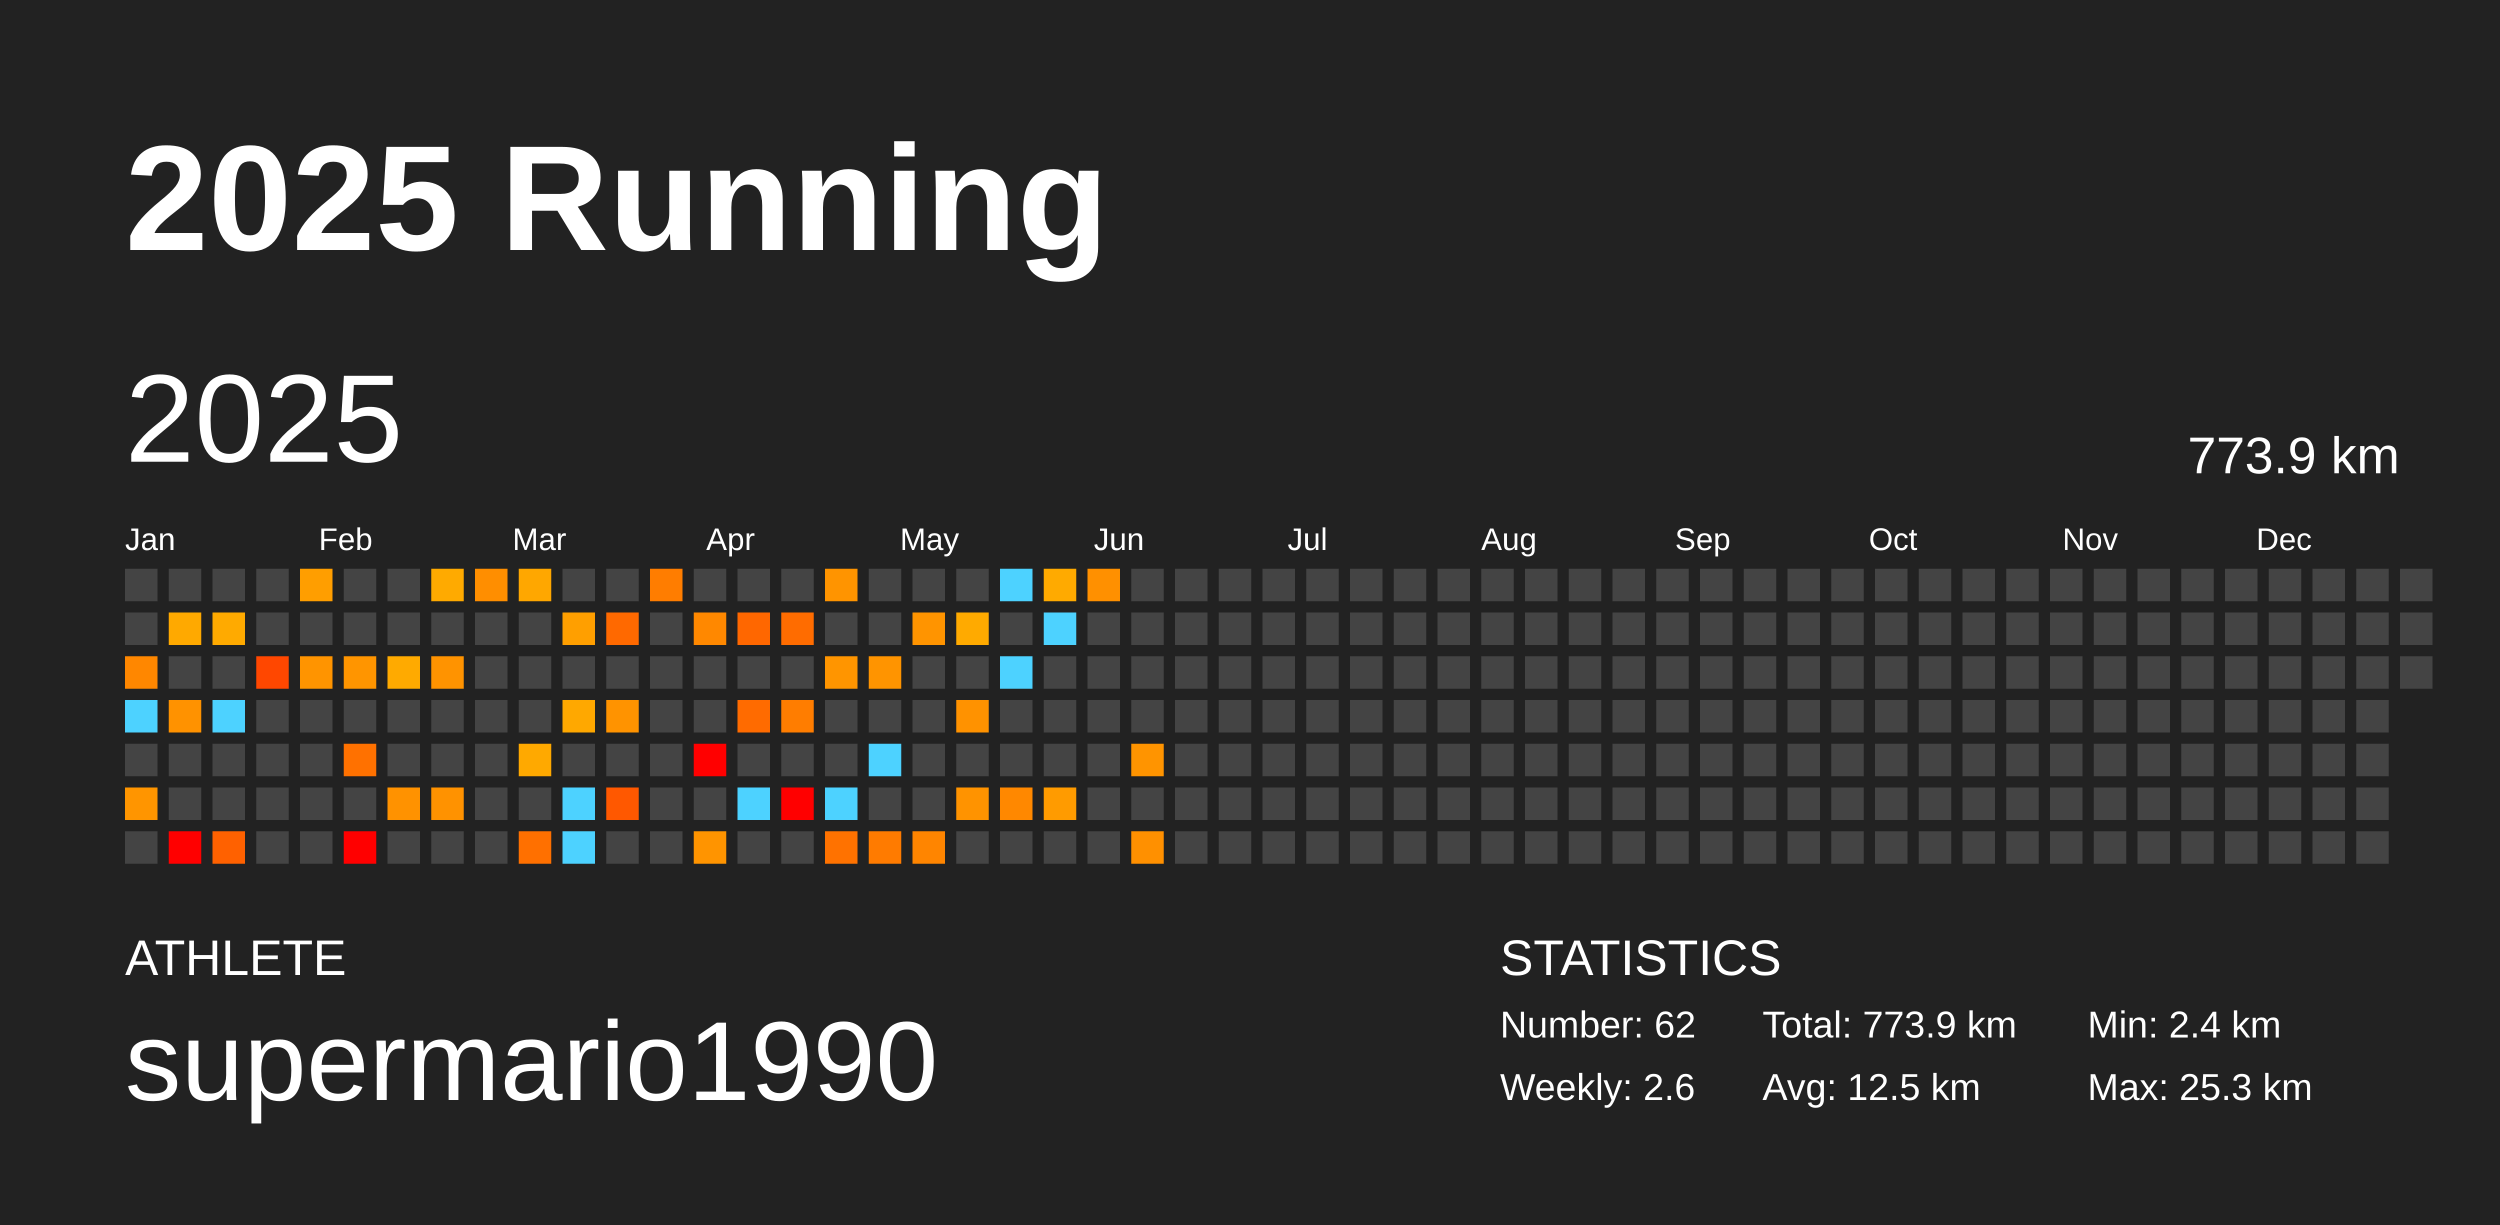
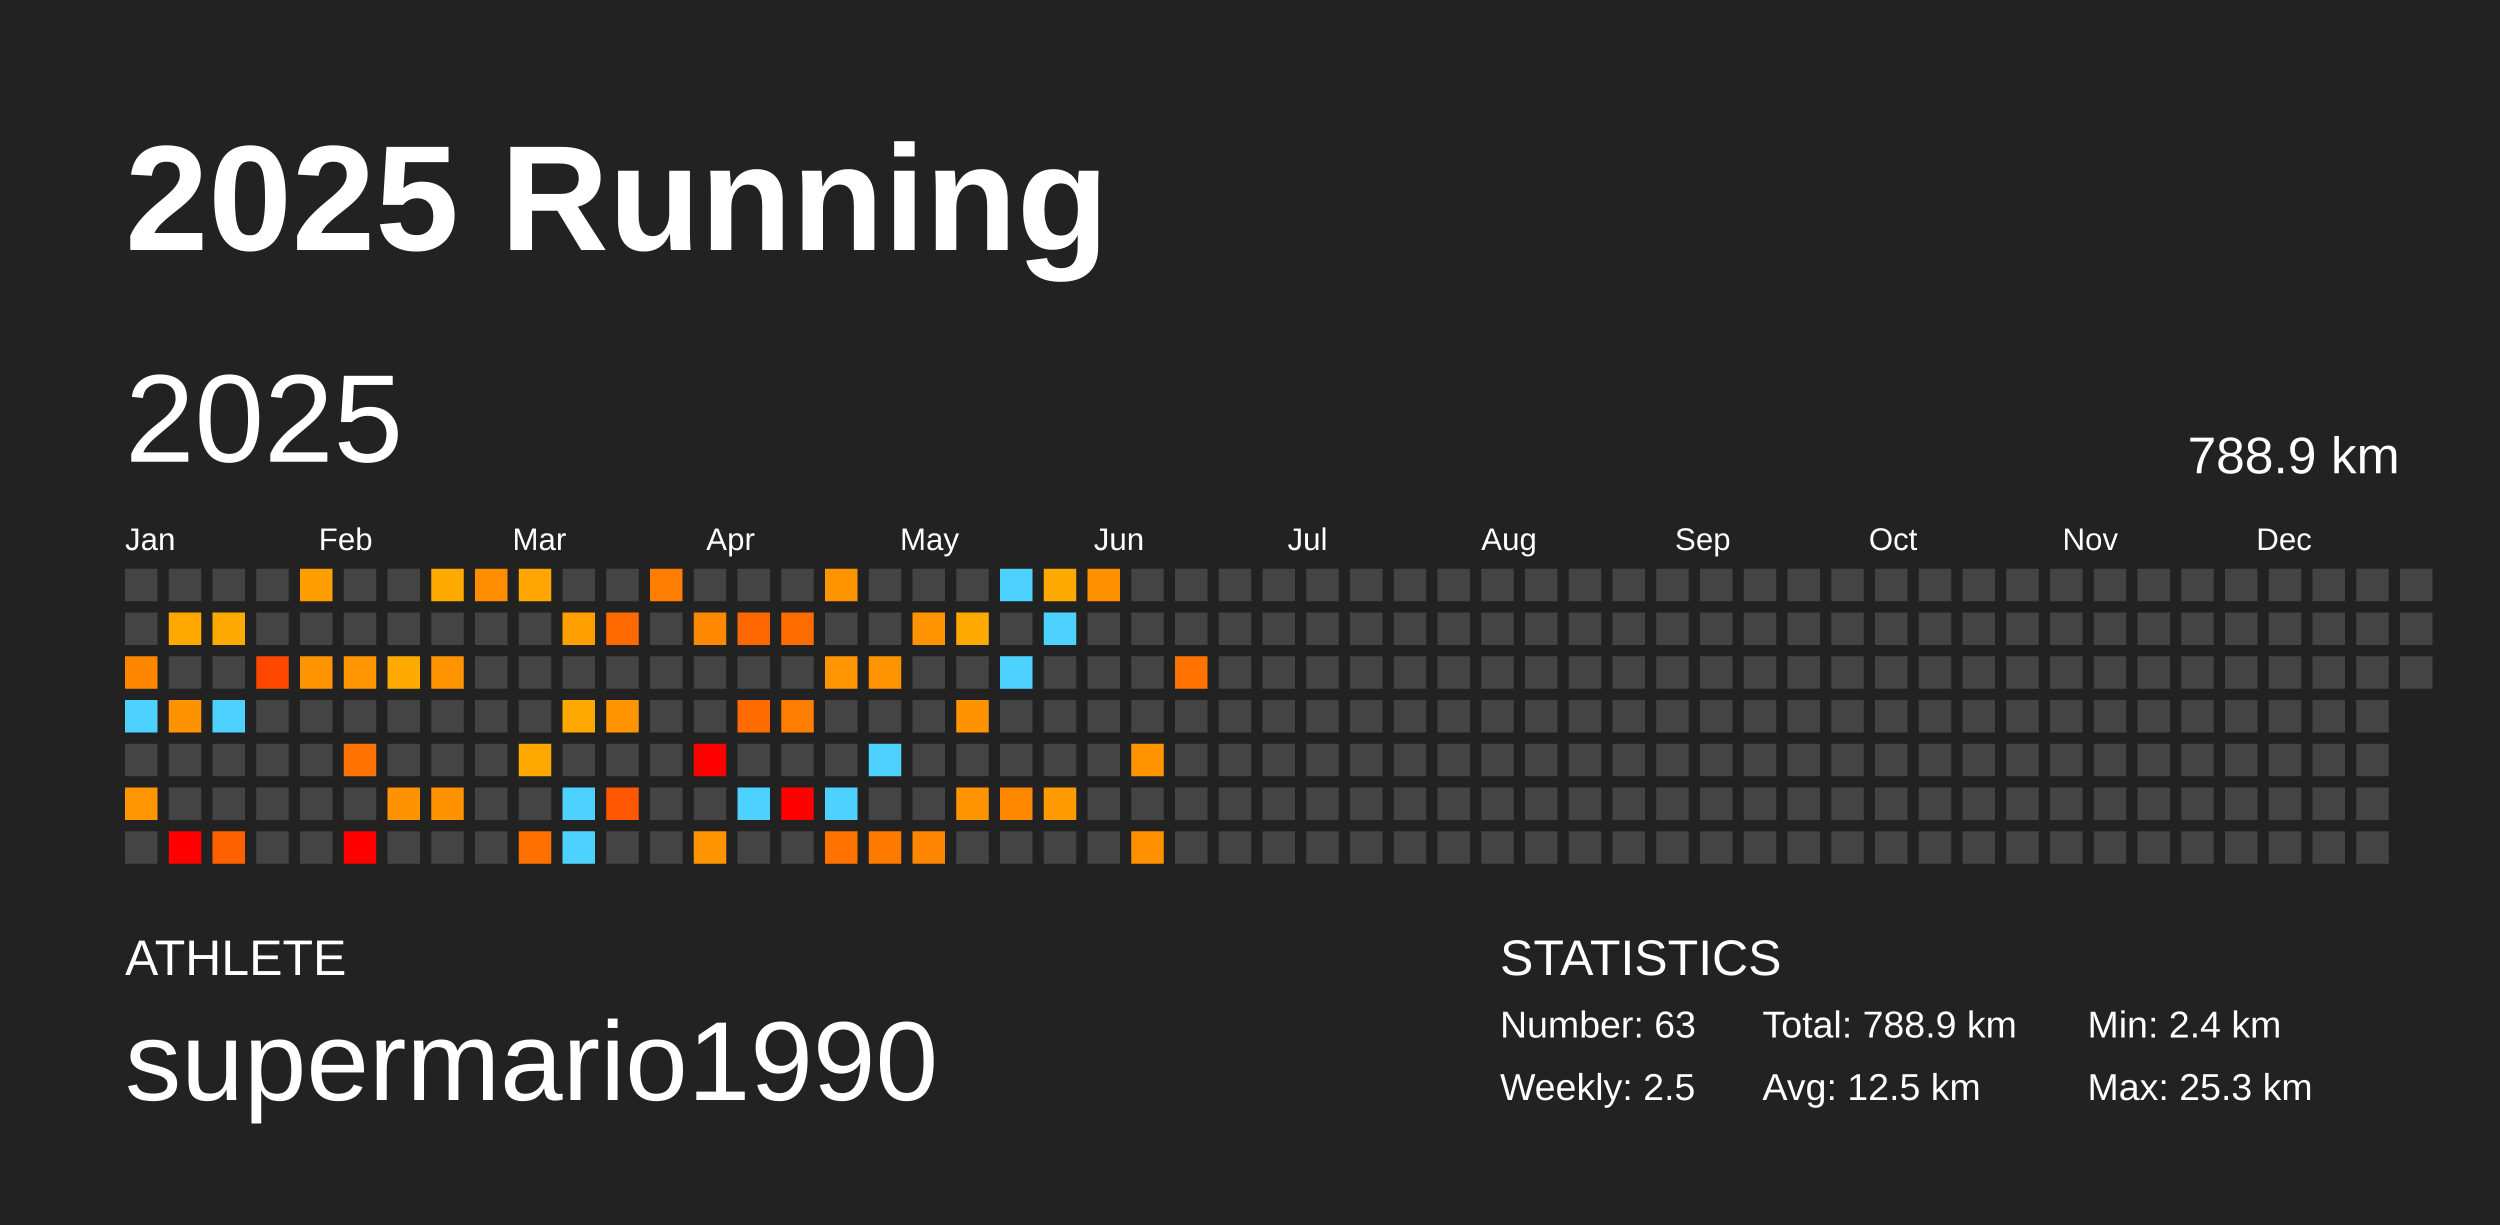
<svg xmlns="http://www.w3.org/2000/svg" baseProfile="full" height="98mm" version="1.1" viewBox="0,0,200,98" width="200mm">
  <defs />
  <rect fill="#222222" height="98" width="200" x="0" y="0" />
  <text fill="#FFFFFF" style="font-size:12px; font-family:Arial; font-weight:bold;" x="10" y="20">2025 Running</text>
  <text fill="#FFFFFF" style="font-size:4px; font-family:Arial" x="10" y="78">ATHLETE</text>
  <text fill="#FFFFFF" style="font-size:9px; font-family:Arial" x="10" y="88">supermario1990</text>
  <text fill="#FFFFFF" style="font-size:4px; font-family:Arial" x="120" y="78">STATISTICS</text>
-   <text fill="#FFFFFF" style="font-size:3px; font-family:Arial" x="120" y="83">Number: 62</text>
-   <text fill="#FFFFFF" style="font-size:3px; font-family:Arial" x="120" y="88">Weekly: 2.6</text>
-   <text fill="#FFFFFF" style="font-size:3px; font-family:Arial" x="141" y="83">Total: 773.9 km</text>
+   <text fill="#FFFFFF" style="font-size:3px; font-family:Arial" x="120" y="83">Number: 63</text>
+   <text fill="#FFFFFF" style="font-size:3px; font-family:Arial" x="120" y="88">Weekly: 2.5</text>
+   <text fill="#FFFFFF" style="font-size:3px; font-family:Arial" x="141" y="83">Total: 788.9 km</text>
  <text fill="#FFFFFF" style="font-size:3px; font-family:Arial" x="141" y="88">Avg: 12.5 km</text>
  <text fill="#FFFFFF" style="font-size:3px; font-family:Arial" x="167" y="83">Min: 2.4 km</text>
  <text fill="#FFFFFF" style="font-size:3px; font-family:Arial" x="167" y="88">Max: 25.3 km</text>
  <text dominant-baseline="hanging" fill="#FFFFFF" style="font-size:10.0px; font-family:Arial;" x="10" y="30">2025</text>
-   <text dominant-baseline="hanging" fill="#FFFFFF" style="font-size:4.125px; font-family:Arial;" x="175" y="35">773.9 km</text>
+   <text dominant-baseline="hanging" fill="#FFFFFF" style="font-size:4.125px; font-family:Arial;" x="175" y="35">788.9 km</text>
  <text fill="#FFFFFF" style="font-size:2.5px; font-family:Arial" x="10.0" y="44">Jan</text>
  <text fill="#FFFFFF" style="font-size:2.5px; font-family:Arial" x="25.5" y="44">Feb</text>
  <text fill="#FFFFFF" style="font-size:2.5px; font-family:Arial" x="41.0" y="44">Mar</text>
  <text fill="#FFFFFF" style="font-size:2.5px; font-family:Arial" x="56.5" y="44">Apr</text>
  <text fill="#FFFFFF" style="font-size:2.5px; font-family:Arial" x="72.0" y="44">May</text>
  <text fill="#FFFFFF" style="font-size:2.5px; font-family:Arial" x="87.5" y="44">Jun</text>
  <text fill="#FFFFFF" style="font-size:2.5px; font-family:Arial" x="103.0" y="44">Jul</text>
  <text fill="#FFFFFF" style="font-size:2.5px; font-family:Arial" x="118.5" y="44">Aug</text>
  <text fill="#FFFFFF" style="font-size:2.5px; font-family:Arial" x="134.0" y="44">Sep</text>
  <text fill="#FFFFFF" style="font-size:2.5px; font-family:Arial" x="149.5" y="44">Oct</text>
  <text fill="#FFFFFF" style="font-size:2.5px; font-family:Arial" x="165.0" y="44">Nov</text>
  <text fill="#FFFFFF" style="font-size:2.5px; font-family:Arial" x="180.5" y="44">Dec</text>
  <rect fill="#444444" height="2.6" width="2.6" x="10.0" y="45.5" />
  <rect fill="#444444" height="2.6" width="2.6" x="10.0" y="49.0" />
  <rect fill="#ff8700" height="2.6" width="2.6" x="10.0" y="52.5" />
  <rect fill="#4dd2ff" height="2.6" width="2.6" x="10.0" y="56.0" />
  <rect fill="#444444" height="2.6" width="2.6" x="10.0" y="59.5" />
  <rect fill="#ff9500" height="2.6" width="2.6" x="10.0" y="63.0" />
  <rect fill="#444444" height="2.6" width="2.6" x="10.0" y="66.5" />
  <rect fill="#444444" height="2.6" width="2.6" x="13.5" y="45.5" />
  <rect fill="#ffa900" height="2.6" width="2.6" x="13.5" y="49.0" />
  <rect fill="#444444" height="2.6" width="2.6" x="13.5" y="52.5" />
  <rect fill="#ff9200" height="2.6" width="2.6" x="13.5" y="56.0" />
  <rect fill="#444444" height="2.6" width="2.6" x="13.5" y="59.5" />
  <rect fill="#444444" height="2.6" width="2.6" x="13.5" y="63.0" />
  <rect fill="red" height="2.6" width="2.6" x="13.5" y="66.5" />
  <rect fill="#444444" height="2.6" width="2.6" x="17.0" y="45.5" />
  <rect fill="#ffaa00" height="2.6" width="2.6" x="17.0" y="49.0" />
  <rect fill="#444444" height="2.6" width="2.6" x="17.0" y="52.5" />
  <rect fill="#4dd2ff" height="2.6" width="2.6" x="17.0" y="56.0" />
  <rect fill="#444444" height="2.6" width="2.6" x="17.0" y="59.5" />
  <rect fill="#444444" height="2.6" width="2.6" x="17.0" y="63.0" />
  <rect fill="#ff6100" height="2.6" width="2.6" x="17.0" y="66.5" />
  <rect fill="#444444" height="2.6" width="2.6" x="20.5" y="45.5" />
  <rect fill="#444444" height="2.6" width="2.6" x="20.5" y="49.0" />
  <rect fill="#ff4700" height="2.6" width="2.6" x="20.5" y="52.5" />
  <rect fill="#444444" height="2.6" width="2.6" x="20.5" y="56.0" />
  <rect fill="#444444" height="2.6" width="2.6" x="20.5" y="59.5" />
  <rect fill="#444444" height="2.6" width="2.6" x="20.5" y="63.0" />
  <rect fill="#444444" height="2.6" width="2.6" x="20.5" y="66.5" />
  <rect fill="#ff9e00" height="2.6" width="2.6" x="24.0" y="45.5" />
  <rect fill="#444444" height="2.6" width="2.6" x="24.0" y="49.0" />
  <rect fill="#ff9400" height="2.6" width="2.6" x="24.0" y="52.5" />
  <rect fill="#444444" height="2.6" width="2.6" x="24.0" y="56.0" />
  <rect fill="#444444" height="2.6" width="2.6" x="24.0" y="59.5" />
  <rect fill="#444444" height="2.6" width="2.6" x="24.0" y="63.0" />
  <rect fill="#444444" height="2.6" width="2.6" x="24.0" y="66.5" />
  <rect fill="#444444" height="2.6" width="2.6" x="27.5" y="45.5" />
  <rect fill="#444444" height="2.6" width="2.6" x="27.5" y="49.0" />
  <rect fill="#ff9500" height="2.6" width="2.6" x="27.5" y="52.5" />
  <rect fill="#444444" height="2.6" width="2.6" x="27.5" y="56.0" />
  <rect fill="#ff7100" height="2.6" width="2.6" x="27.5" y="59.5" />
  <rect fill="#444444" height="2.6" width="2.6" x="27.5" y="63.0" />
  <rect fill="red" height="2.6" width="2.6" x="27.5" y="66.5" />
  <rect fill="#444444" height="2.6" width="2.6" x="31.0" y="45.5" />
  <rect fill="#444444" height="2.6" width="2.6" x="31.0" y="49.0" />
  <rect fill="#ffaa00" height="2.6" width="2.6" x="31.0" y="52.5" />
  <rect fill="#444444" height="2.6" width="2.6" x="31.0" y="56.0" />
  <rect fill="#444444" height="2.6" width="2.6" x="31.0" y="59.5" />
  <rect fill="#ff9200" height="2.6" width="2.6" x="31.0" y="63.0" />
  <rect fill="#444444" height="2.6" width="2.6" x="31.0" y="66.5" />
  <rect fill="#ffaa00" height="2.6" width="2.6" x="34.5" y="45.5" />
  <rect fill="#444444" height="2.6" width="2.6" x="34.5" y="49.0" />
  <rect fill="#ff9300" height="2.6" width="2.6" x="34.5" y="52.5" />
  <rect fill="#444444" height="2.6" width="2.6" x="34.5" y="56.0" />
  <rect fill="#444444" height="2.6" width="2.6" x="34.5" y="59.5" />
  <rect fill="#ff9200" height="2.6" width="2.6" x="34.5" y="63.0" />
  <rect fill="#444444" height="2.6" width="2.6" x="34.5" y="66.5" />
  <rect fill="#ff8e00" height="2.6" width="2.6" x="38.0" y="45.5" />
  <rect fill="#444444" height="2.6" width="2.6" x="38.0" y="49.0" />
  <rect fill="#444444" height="2.6" width="2.6" x="38.0" y="52.5" />
  <rect fill="#444444" height="2.6" width="2.6" x="38.0" y="56.0" />
  <rect fill="#444444" height="2.6" width="2.6" x="38.0" y="59.5" />
  <rect fill="#444444" height="2.6" width="2.6" x="38.0" y="63.0" />
  <rect fill="#444444" height="2.6" width="2.6" x="38.0" y="66.5" />
  <rect fill="#ffa700" height="2.6" width="2.6" x="41.5" y="45.5" />
  <rect fill="#444444" height="2.6" width="2.6" x="41.5" y="49.0" />
  <rect fill="#444444" height="2.6" width="2.6" x="41.5" y="52.5" />
  <rect fill="#444444" height="2.6" width="2.6" x="41.5" y="56.0" />
  <rect fill="#ffa900" height="2.6" width="2.6" x="41.5" y="59.5" />
  <rect fill="#444444" height="2.6" width="2.6" x="41.5" y="63.0" />
  <rect fill="#ff7000" height="2.6" width="2.6" x="41.5" y="66.5" />
  <rect fill="#444444" height="2.6" width="2.6" x="45.0" y="45.5" />
  <rect fill="#ff9f00" height="2.6" width="2.6" x="45.0" y="49.0" />
  <rect fill="#444444" height="2.6" width="2.6" x="45.0" y="52.5" />
  <rect fill="#ffa800" height="2.6" width="2.6" x="45.0" y="56.0" />
  <rect fill="#444444" height="2.6" width="2.6" x="45.0" y="59.5" />
  <rect fill="#4dd2ff" height="2.6" width="2.6" x="45.0" y="63.0" />
  <rect fill="#4dd2ff" height="2.6" width="2.6" x="45.0" y="66.5" />
  <rect fill="#444444" height="2.6" width="2.6" x="48.5" y="45.5" />
  <rect fill="#ff6900" height="2.6" width="2.6" x="48.5" y="49.0" />
  <rect fill="#444444" height="2.6" width="2.6" x="48.5" y="52.5" />
  <rect fill="#ff9300" height="2.6" width="2.6" x="48.5" y="56.0" />
  <rect fill="#444444" height="2.6" width="2.6" x="48.5" y="59.5" />
  <rect fill="#ff5800" height="2.6" width="2.6" x="48.5" y="63.0" />
  <rect fill="#444444" height="2.6" width="2.6" x="48.5" y="66.5" />
  <rect fill="#ff7d00" height="2.6" width="2.6" x="52.0" y="45.5" />
  <rect fill="#444444" height="2.6" width="2.6" x="52.0" y="49.0" />
  <rect fill="#444444" height="2.6" width="2.6" x="52.0" y="52.5" />
  <rect fill="#444444" height="2.6" width="2.6" x="52.0" y="56.0" />
  <rect fill="#444444" height="2.6" width="2.6" x="52.0" y="59.5" />
  <rect fill="#444444" height="2.6" width="2.6" x="52.0" y="63.0" />
  <rect fill="#444444" height="2.6" width="2.6" x="52.0" y="66.5" />
  <rect fill="#444444" height="2.6" width="2.6" x="55.5" y="45.5" />
  <rect fill="#ff8800" height="2.6" width="2.6" x="55.5" y="49.0" />
  <rect fill="#444444" height="2.6" width="2.6" x="55.5" y="52.5" />
  <rect fill="#444444" height="2.6" width="2.6" x="55.5" y="56.0" />
  <rect fill="red" height="2.6" width="2.6" x="55.5" y="59.5" />
  <rect fill="#444444" height="2.6" width="2.6" x="55.5" y="63.0" />
  <rect fill="#ff9400" height="2.6" width="2.6" x="55.5" y="66.5" />
  <rect fill="#444444" height="2.6" width="2.6" x="59.0" y="45.5" />
  <rect fill="#ff6700" height="2.6" width="2.6" x="59.0" y="49.0" />
  <rect fill="#444444" height="2.6" width="2.6" x="59.0" y="52.5" />
  <rect fill="#ff6b00" height="2.6" width="2.6" x="59.0" y="56.0" />
  <rect fill="#444444" height="2.6" width="2.6" x="59.0" y="59.5" />
  <rect fill="#4dd2ff" height="2.6" width="2.6" x="59.0" y="63.0" />
  <rect fill="#444444" height="2.6" width="2.6" x="59.0" y="66.5" />
  <rect fill="#444444" height="2.6" width="2.6" x="62.5" y="45.5" />
  <rect fill="#ff6c00" height="2.6" width="2.6" x="62.5" y="49.0" />
  <rect fill="#444444" height="2.6" width="2.6" x="62.5" y="52.5" />
  <rect fill="#ff7d00" height="2.6" width="2.6" x="62.5" y="56.0" />
  <rect fill="#444444" height="2.6" width="2.6" x="62.5" y="59.5" />
  <rect fill="red" height="2.6" width="2.6" x="62.5" y="63.0" />
  <rect fill="#444444" height="2.6" width="2.6" x="62.5" y="66.5" />
  <rect fill="#ff9400" height="2.6" width="2.6" x="66.0" y="45.5" />
  <rect fill="#444444" height="2.6" width="2.6" x="66.0" y="49.0" />
  <rect fill="#ff9500" height="2.6" width="2.6" x="66.0" y="52.5" />
  <rect fill="#444444" height="2.6" width="2.6" x="66.0" y="56.0" />
  <rect fill="#444444" height="2.6" width="2.6" x="66.0" y="59.5" />
  <rect fill="#4dd2ff" height="2.6" width="2.6" x="66.0" y="63.0" />
  <rect fill="#ff7200" height="2.6" width="2.6" x="66.0" y="66.5" />
  <rect fill="#444444" height="2.6" width="2.6" x="69.5" y="45.5" />
  <rect fill="#444444" height="2.6" width="2.6" x="69.5" y="49.0" />
  <rect fill="#ff9400" height="2.6" width="2.6" x="69.5" y="52.5" />
  <rect fill="#444444" height="2.6" width="2.6" x="69.5" y="56.0" />
  <rect fill="#4dd2ff" height="2.6" width="2.6" x="69.5" y="59.5" />
  <rect fill="#444444" height="2.6" width="2.6" x="69.5" y="63.0" />
  <rect fill="#ff7b00" height="2.6" width="2.6" x="69.5" y="66.5" />
  <rect fill="#444444" height="2.6" width="2.6" x="73.0" y="45.5" />
  <rect fill="#ff9400" height="2.6" width="2.6" x="73.0" y="49.0" />
  <rect fill="#444444" height="2.6" width="2.6" x="73.0" y="52.5" />
  <rect fill="#444444" height="2.6" width="2.6" x="73.0" y="56.0" />
  <rect fill="#444444" height="2.6" width="2.6" x="73.0" y="59.5" />
  <rect fill="#444444" height="2.6" width="2.6" x="73.0" y="63.0" />
  <rect fill="#ff8500" height="2.6" width="2.6" x="73.0" y="66.5" />
  <rect fill="#444444" height="2.6" width="2.6" x="76.5" y="45.5" />
  <rect fill="#ffaa00" height="2.6" width="2.6" x="76.5" y="49.0" />
  <rect fill="#444444" height="2.6" width="2.6" x="76.5" y="52.5" />
  <rect fill="#ff9200" height="2.6" width="2.6" x="76.5" y="56.0" />
  <rect fill="#444444" height="2.6" width="2.6" x="76.5" y="59.5" />
  <rect fill="#ff9300" height="2.6" width="2.6" x="76.5" y="63.0" />
  <rect fill="#444444" height="2.6" width="2.6" x="76.5" y="66.5" />
  <rect fill="#4dd2ff" height="2.6" width="2.6" x="80.0" y="45.5" />
  <rect fill="#444444" height="2.6" width="2.6" x="80.0" y="49.0" />
  <rect fill="#4dd2ff" height="2.6" width="2.6" x="80.0" y="52.5" />
  <rect fill="#444444" height="2.6" width="2.6" x="80.0" y="56.0" />
  <rect fill="#444444" height="2.6" width="2.6" x="80.0" y="59.5" />
  <rect fill="#ff8800" height="2.6" width="2.6" x="80.0" y="63.0" />
  <rect fill="#444444" height="2.6" width="2.6" x="80.0" y="66.5" />
  <rect fill="#ffaa00" height="2.6" width="2.6" x="83.5" y="45.5" />
  <rect fill="#4dd2ff" height="2.6" width="2.6" x="83.5" y="49.0" />
  <rect fill="#444444" height="2.6" width="2.6" x="83.5" y="52.5" />
  <rect fill="#444444" height="2.6" width="2.6" x="83.5" y="56.0" />
  <rect fill="#444444" height="2.6" width="2.6" x="83.5" y="59.5" />
  <rect fill="#ff9b00" height="2.6" width="2.6" x="83.5" y="63.0" />
  <rect fill="#444444" height="2.6" width="2.6" x="83.5" y="66.5" />
  <rect fill="#ff9000" height="2.6" width="2.6" x="87.0" y="45.5" />
  <rect fill="#444444" height="2.6" width="2.6" x="87.0" y="49.0" />
  <rect fill="#444444" height="2.6" width="2.6" x="87.0" y="52.5" />
  <rect fill="#444444" height="2.6" width="2.6" x="87.0" y="56.0" />
  <rect fill="#444444" height="2.6" width="2.6" x="87.0" y="59.5" />
  <rect fill="#444444" height="2.6" width="2.6" x="87.0" y="63.0" />
  <rect fill="#444444" height="2.6" width="2.6" x="87.0" y="66.5" />
  <rect fill="#444444" height="2.6" width="2.6" x="90.5" y="45.5" />
  <rect fill="#444444" height="2.6" width="2.6" x="90.5" y="49.0" />
  <rect fill="#444444" height="2.6" width="2.6" x="90.5" y="52.5" />
  <rect fill="#444444" height="2.6" width="2.6" x="90.5" y="56.0" />
  <rect fill="#ff9400" height="2.6" width="2.6" x="90.5" y="59.5" />
  <rect fill="#444444" height="2.6" width="2.6" x="90.5" y="63.0" />
  <rect fill="#ff9000" height="2.6" width="2.6" x="90.5" y="66.5" />
  <rect fill="#444444" height="2.6" width="2.6" x="94.0" y="45.5" />
  <rect fill="#444444" height="2.6" width="2.6" x="94.0" y="49.0" />
-   <rect fill="#444444" height="2.6" width="2.6" x="94.0" y="52.5" />
+   <rect fill="#ff7200" height="2.6" width="2.6" x="94.0" y="52.5" />
  <rect fill="#444444" height="2.6" width="2.6" x="94.0" y="56.0" />
  <rect fill="#444444" height="2.6" width="2.6" x="94.0" y="59.5" />
  <rect fill="#444444" height="2.6" width="2.6" x="94.0" y="63.0" />
  <rect fill="#444444" height="2.6" width="2.6" x="94.0" y="66.5" />
  <rect fill="#444444" height="2.6" width="2.6" x="97.5" y="45.5" />
  <rect fill="#444444" height="2.6" width="2.6" x="97.5" y="49.0" />
  <rect fill="#444444" height="2.6" width="2.6" x="97.5" y="52.5" />
  <rect fill="#444444" height="2.6" width="2.6" x="97.5" y="56.0" />
  <rect fill="#444444" height="2.6" width="2.6" x="97.5" y="59.5" />
  <rect fill="#444444" height="2.6" width="2.6" x="97.5" y="63.0" />
  <rect fill="#444444" height="2.6" width="2.6" x="97.5" y="66.5" />
  <rect fill="#444444" height="2.6" width="2.6" x="101.0" y="45.5" />
  <rect fill="#444444" height="2.6" width="2.6" x="101.0" y="49.0" />
  <rect fill="#444444" height="2.6" width="2.6" x="101.0" y="52.5" />
  <rect fill="#444444" height="2.6" width="2.6" x="101.0" y="56.0" />
  <rect fill="#444444" height="2.6" width="2.6" x="101.0" y="59.5" />
  <rect fill="#444444" height="2.6" width="2.6" x="101.0" y="63.0" />
  <rect fill="#444444" height="2.6" width="2.6" x="101.0" y="66.5" />
  <rect fill="#444444" height="2.6" width="2.6" x="104.5" y="45.5" />
  <rect fill="#444444" height="2.6" width="2.6" x="104.5" y="49.0" />
  <rect fill="#444444" height="2.6" width="2.6" x="104.5" y="52.5" />
  <rect fill="#444444" height="2.6" width="2.6" x="104.5" y="56.0" />
  <rect fill="#444444" height="2.6" width="2.6" x="104.5" y="59.5" />
  <rect fill="#444444" height="2.6" width="2.6" x="104.5" y="63.0" />
  <rect fill="#444444" height="2.6" width="2.6" x="104.5" y="66.5" />
  <rect fill="#444444" height="2.6" width="2.6" x="108.0" y="45.5" />
  <rect fill="#444444" height="2.6" width="2.6" x="108.0" y="49.0" />
  <rect fill="#444444" height="2.6" width="2.6" x="108.0" y="52.5" />
  <rect fill="#444444" height="2.6" width="2.6" x="108.0" y="56.0" />
  <rect fill="#444444" height="2.6" width="2.6" x="108.0" y="59.5" />
  <rect fill="#444444" height="2.6" width="2.6" x="108.0" y="63.0" />
  <rect fill="#444444" height="2.6" width="2.6" x="108.0" y="66.5" />
  <rect fill="#444444" height="2.6" width="2.6" x="111.5" y="45.5" />
  <rect fill="#444444" height="2.6" width="2.6" x="111.5" y="49.0" />
  <rect fill="#444444" height="2.6" width="2.6" x="111.5" y="52.5" />
  <rect fill="#444444" height="2.6" width="2.6" x="111.5" y="56.0" />
  <rect fill="#444444" height="2.6" width="2.6" x="111.5" y="59.5" />
  <rect fill="#444444" height="2.6" width="2.6" x="111.5" y="63.0" />
  <rect fill="#444444" height="2.6" width="2.6" x="111.5" y="66.5" />
  <rect fill="#444444" height="2.6" width="2.6" x="115.0" y="45.5" />
  <rect fill="#444444" height="2.6" width="2.6" x="115.0" y="49.0" />
  <rect fill="#444444" height="2.6" width="2.6" x="115.0" y="52.5" />
  <rect fill="#444444" height="2.6" width="2.6" x="115.0" y="56.0" />
  <rect fill="#444444" height="2.6" width="2.6" x="115.0" y="59.5" />
  <rect fill="#444444" height="2.6" width="2.6" x="115.0" y="63.0" />
  <rect fill="#444444" height="2.6" width="2.6" x="115.0" y="66.5" />
  <rect fill="#444444" height="2.6" width="2.6" x="118.5" y="45.5" />
  <rect fill="#444444" height="2.6" width="2.6" x="118.5" y="49.0" />
  <rect fill="#444444" height="2.6" width="2.6" x="118.5" y="52.5" />
  <rect fill="#444444" height="2.6" width="2.6" x="118.5" y="56.0" />
  <rect fill="#444444" height="2.6" width="2.6" x="118.5" y="59.5" />
  <rect fill="#444444" height="2.6" width="2.6" x="118.5" y="63.0" />
  <rect fill="#444444" height="2.6" width="2.6" x="118.5" y="66.5" />
  <rect fill="#444444" height="2.6" width="2.6" x="122.0" y="45.5" />
  <rect fill="#444444" height="2.6" width="2.6" x="122.0" y="49.0" />
  <rect fill="#444444" height="2.6" width="2.6" x="122.0" y="52.5" />
  <rect fill="#444444" height="2.6" width="2.6" x="122.0" y="56.0" />
  <rect fill="#444444" height="2.6" width="2.6" x="122.0" y="59.5" />
  <rect fill="#444444" height="2.6" width="2.6" x="122.0" y="63.0" />
  <rect fill="#444444" height="2.6" width="2.6" x="122.0" y="66.5" />
  <rect fill="#444444" height="2.6" width="2.6" x="125.5" y="45.5" />
  <rect fill="#444444" height="2.6" width="2.6" x="125.5" y="49.0" />
  <rect fill="#444444" height="2.6" width="2.6" x="125.5" y="52.5" />
  <rect fill="#444444" height="2.6" width="2.6" x="125.5" y="56.0" />
  <rect fill="#444444" height="2.6" width="2.6" x="125.5" y="59.5" />
  <rect fill="#444444" height="2.6" width="2.6" x="125.5" y="63.0" />
  <rect fill="#444444" height="2.6" width="2.6" x="125.5" y="66.5" />
  <rect fill="#444444" height="2.6" width="2.6" x="129.0" y="45.5" />
  <rect fill="#444444" height="2.6" width="2.6" x="129.0" y="49.0" />
  <rect fill="#444444" height="2.6" width="2.6" x="129.0" y="52.5" />
  <rect fill="#444444" height="2.6" width="2.6" x="129.0" y="56.0" />
  <rect fill="#444444" height="2.6" width="2.6" x="129.0" y="59.5" />
  <rect fill="#444444" height="2.6" width="2.6" x="129.0" y="63.0" />
  <rect fill="#444444" height="2.6" width="2.6" x="129.0" y="66.5" />
  <rect fill="#444444" height="2.6" width="2.6" x="132.5" y="45.5" />
  <rect fill="#444444" height="2.6" width="2.6" x="132.5" y="49.0" />
  <rect fill="#444444" height="2.6" width="2.6" x="132.5" y="52.5" />
  <rect fill="#444444" height="2.6" width="2.6" x="132.5" y="56.0" />
  <rect fill="#444444" height="2.6" width="2.6" x="132.5" y="59.5" />
  <rect fill="#444444" height="2.6" width="2.6" x="132.5" y="63.0" />
  <rect fill="#444444" height="2.6" width="2.6" x="132.5" y="66.5" />
  <rect fill="#444444" height="2.6" width="2.6" x="136.0" y="45.5" />
  <rect fill="#444444" height="2.6" width="2.6" x="136.0" y="49.0" />
  <rect fill="#444444" height="2.6" width="2.6" x="136.0" y="52.5" />
  <rect fill="#444444" height="2.6" width="2.6" x="136.0" y="56.0" />
  <rect fill="#444444" height="2.6" width="2.6" x="136.0" y="59.5" />
  <rect fill="#444444" height="2.6" width="2.6" x="136.0" y="63.0" />
  <rect fill="#444444" height="2.6" width="2.6" x="136.0" y="66.5" />
  <rect fill="#444444" height="2.6" width="2.6" x="139.5" y="45.5" />
  <rect fill="#444444" height="2.6" width="2.6" x="139.5" y="49.0" />
  <rect fill="#444444" height="2.6" width="2.6" x="139.5" y="52.5" />
  <rect fill="#444444" height="2.6" width="2.6" x="139.5" y="56.0" />
  <rect fill="#444444" height="2.6" width="2.6" x="139.5" y="59.5" />
  <rect fill="#444444" height="2.6" width="2.6" x="139.5" y="63.0" />
  <rect fill="#444444" height="2.6" width="2.6" x="139.5" y="66.5" />
  <rect fill="#444444" height="2.6" width="2.6" x="143.0" y="45.5" />
  <rect fill="#444444" height="2.6" width="2.6" x="143.0" y="49.0" />
  <rect fill="#444444" height="2.6" width="2.6" x="143.0" y="52.5" />
  <rect fill="#444444" height="2.6" width="2.6" x="143.0" y="56.0" />
  <rect fill="#444444" height="2.6" width="2.6" x="143.0" y="59.5" />
  <rect fill="#444444" height="2.6" width="2.6" x="143.0" y="63.0" />
  <rect fill="#444444" height="2.6" width="2.6" x="143.0" y="66.5" />
  <rect fill="#444444" height="2.6" width="2.6" x="146.5" y="45.5" />
  <rect fill="#444444" height="2.6" width="2.6" x="146.5" y="49.0" />
  <rect fill="#444444" height="2.6" width="2.6" x="146.5" y="52.5" />
  <rect fill="#444444" height="2.6" width="2.6" x="146.5" y="56.0" />
  <rect fill="#444444" height="2.6" width="2.6" x="146.5" y="59.5" />
  <rect fill="#444444" height="2.6" width="2.6" x="146.5" y="63.0" />
  <rect fill="#444444" height="2.6" width="2.6" x="146.5" y="66.5" />
  <rect fill="#444444" height="2.6" width="2.6" x="150.0" y="45.5" />
  <rect fill="#444444" height="2.6" width="2.6" x="150.0" y="49.0" />
  <rect fill="#444444" height="2.6" width="2.6" x="150.0" y="52.5" />
  <rect fill="#444444" height="2.6" width="2.6" x="150.0" y="56.0" />
  <rect fill="#444444" height="2.6" width="2.6" x="150.0" y="59.5" />
  <rect fill="#444444" height="2.6" width="2.6" x="150.0" y="63.0" />
  <rect fill="#444444" height="2.6" width="2.6" x="150.0" y="66.5" />
  <rect fill="#444444" height="2.6" width="2.6" x="153.5" y="45.5" />
  <rect fill="#444444" height="2.6" width="2.6" x="153.5" y="49.0" />
  <rect fill="#444444" height="2.6" width="2.6" x="153.5" y="52.5" />
  <rect fill="#444444" height="2.6" width="2.6" x="153.5" y="56.0" />
  <rect fill="#444444" height="2.6" width="2.6" x="153.5" y="59.5" />
  <rect fill="#444444" height="2.6" width="2.6" x="153.5" y="63.0" />
  <rect fill="#444444" height="2.6" width="2.6" x="153.5" y="66.5" />
  <rect fill="#444444" height="2.6" width="2.6" x="157.0" y="45.5" />
  <rect fill="#444444" height="2.6" width="2.6" x="157.0" y="49.0" />
  <rect fill="#444444" height="2.6" width="2.6" x="157.0" y="52.5" />
  <rect fill="#444444" height="2.6" width="2.6" x="157.0" y="56.0" />
  <rect fill="#444444" height="2.6" width="2.6" x="157.0" y="59.5" />
  <rect fill="#444444" height="2.6" width="2.6" x="157.0" y="63.0" />
  <rect fill="#444444" height="2.6" width="2.6" x="157.0" y="66.5" />
  <rect fill="#444444" height="2.6" width="2.6" x="160.5" y="45.5" />
  <rect fill="#444444" height="2.6" width="2.6" x="160.5" y="49.0" />
  <rect fill="#444444" height="2.6" width="2.6" x="160.5" y="52.5" />
  <rect fill="#444444" height="2.6" width="2.6" x="160.5" y="56.0" />
  <rect fill="#444444" height="2.6" width="2.6" x="160.5" y="59.5" />
  <rect fill="#444444" height="2.6" width="2.6" x="160.5" y="63.0" />
  <rect fill="#444444" height="2.6" width="2.6" x="160.5" y="66.5" />
  <rect fill="#444444" height="2.6" width="2.6" x="164.0" y="45.5" />
  <rect fill="#444444" height="2.6" width="2.6" x="164.0" y="49.0" />
  <rect fill="#444444" height="2.6" width="2.6" x="164.0" y="52.5" />
  <rect fill="#444444" height="2.6" width="2.6" x="164.0" y="56.0" />
  <rect fill="#444444" height="2.6" width="2.6" x="164.0" y="59.5" />
  <rect fill="#444444" height="2.6" width="2.6" x="164.0" y="63.0" />
  <rect fill="#444444" height="2.6" width="2.6" x="164.0" y="66.5" />
  <rect fill="#444444" height="2.6" width="2.6" x="167.5" y="45.5" />
  <rect fill="#444444" height="2.6" width="2.6" x="167.5" y="49.0" />
  <rect fill="#444444" height="2.6" width="2.6" x="167.5" y="52.5" />
  <rect fill="#444444" height="2.6" width="2.6" x="167.5" y="56.0" />
  <rect fill="#444444" height="2.6" width="2.6" x="167.5" y="59.5" />
  <rect fill="#444444" height="2.6" width="2.6" x="167.5" y="63.0" />
  <rect fill="#444444" height="2.6" width="2.6" x="167.5" y="66.5" />
  <rect fill="#444444" height="2.6" width="2.6" x="171.0" y="45.5" />
  <rect fill="#444444" height="2.6" width="2.6" x="171.0" y="49.0" />
  <rect fill="#444444" height="2.6" width="2.6" x="171.0" y="52.5" />
  <rect fill="#444444" height="2.6" width="2.6" x="171.0" y="56.0" />
  <rect fill="#444444" height="2.6" width="2.6" x="171.0" y="59.5" />
  <rect fill="#444444" height="2.6" width="2.6" x="171.0" y="63.0" />
  <rect fill="#444444" height="2.6" width="2.6" x="171.0" y="66.5" />
  <rect fill="#444444" height="2.6" width="2.6" x="174.5" y="45.5" />
  <rect fill="#444444" height="2.6" width="2.6" x="174.5" y="49.0" />
  <rect fill="#444444" height="2.6" width="2.6" x="174.5" y="52.5" />
  <rect fill="#444444" height="2.6" width="2.6" x="174.5" y="56.0" />
  <rect fill="#444444" height="2.6" width="2.6" x="174.5" y="59.5" />
  <rect fill="#444444" height="2.6" width="2.6" x="174.5" y="63.0" />
  <rect fill="#444444" height="2.6" width="2.6" x="174.5" y="66.5" />
  <rect fill="#444444" height="2.6" width="2.6" x="178.0" y="45.5" />
  <rect fill="#444444" height="2.6" width="2.6" x="178.0" y="49.0" />
  <rect fill="#444444" height="2.6" width="2.6" x="178.0" y="52.5" />
  <rect fill="#444444" height="2.6" width="2.6" x="178.0" y="56.0" />
  <rect fill="#444444" height="2.6" width="2.6" x="178.0" y="59.5" />
  <rect fill="#444444" height="2.6" width="2.6" x="178.0" y="63.0" />
  <rect fill="#444444" height="2.6" width="2.6" x="178.0" y="66.5" />
  <rect fill="#444444" height="2.6" width="2.6" x="181.5" y="45.5" />
  <rect fill="#444444" height="2.6" width="2.6" x="181.5" y="49.0" />
  <rect fill="#444444" height="2.6" width="2.6" x="181.5" y="52.5" />
  <rect fill="#444444" height="2.6" width="2.6" x="181.5" y="56.0" />
  <rect fill="#444444" height="2.6" width="2.6" x="181.5" y="59.5" />
  <rect fill="#444444" height="2.6" width="2.6" x="181.5" y="63.0" />
  <rect fill="#444444" height="2.6" width="2.6" x="181.5" y="66.5" />
  <rect fill="#444444" height="2.6" width="2.6" x="185.0" y="45.5" />
  <rect fill="#444444" height="2.6" width="2.6" x="185.0" y="49.0" />
  <rect fill="#444444" height="2.6" width="2.6" x="185.0" y="52.5" />
  <rect fill="#444444" height="2.6" width="2.6" x="185.0" y="56.0" />
  <rect fill="#444444" height="2.6" width="2.6" x="185.0" y="59.5" />
  <rect fill="#444444" height="2.6" width="2.6" x="185.0" y="63.0" />
  <rect fill="#444444" height="2.6" width="2.6" x="185.0" y="66.5" />
  <rect fill="#444444" height="2.6" width="2.6" x="188.5" y="45.5" />
  <rect fill="#444444" height="2.6" width="2.6" x="188.5" y="49.0" />
  <rect fill="#444444" height="2.6" width="2.6" x="188.5" y="52.5" />
  <rect fill="#444444" height="2.6" width="2.6" x="188.5" y="56.0" />
  <rect fill="#444444" height="2.6" width="2.6" x="188.5" y="59.5" />
  <rect fill="#444444" height="2.6" width="2.6" x="188.5" y="63.0" />
  <rect fill="#444444" height="2.6" width="2.6" x="188.5" y="66.5" />
  <rect fill="#444444" height="2.6" width="2.6" x="192.0" y="45.5" />
  <rect fill="#444444" height="2.6" width="2.6" x="192.0" y="49.0" />
  <rect fill="#444444" height="2.6" width="2.6" x="192.0" y="52.5" />
</svg>
